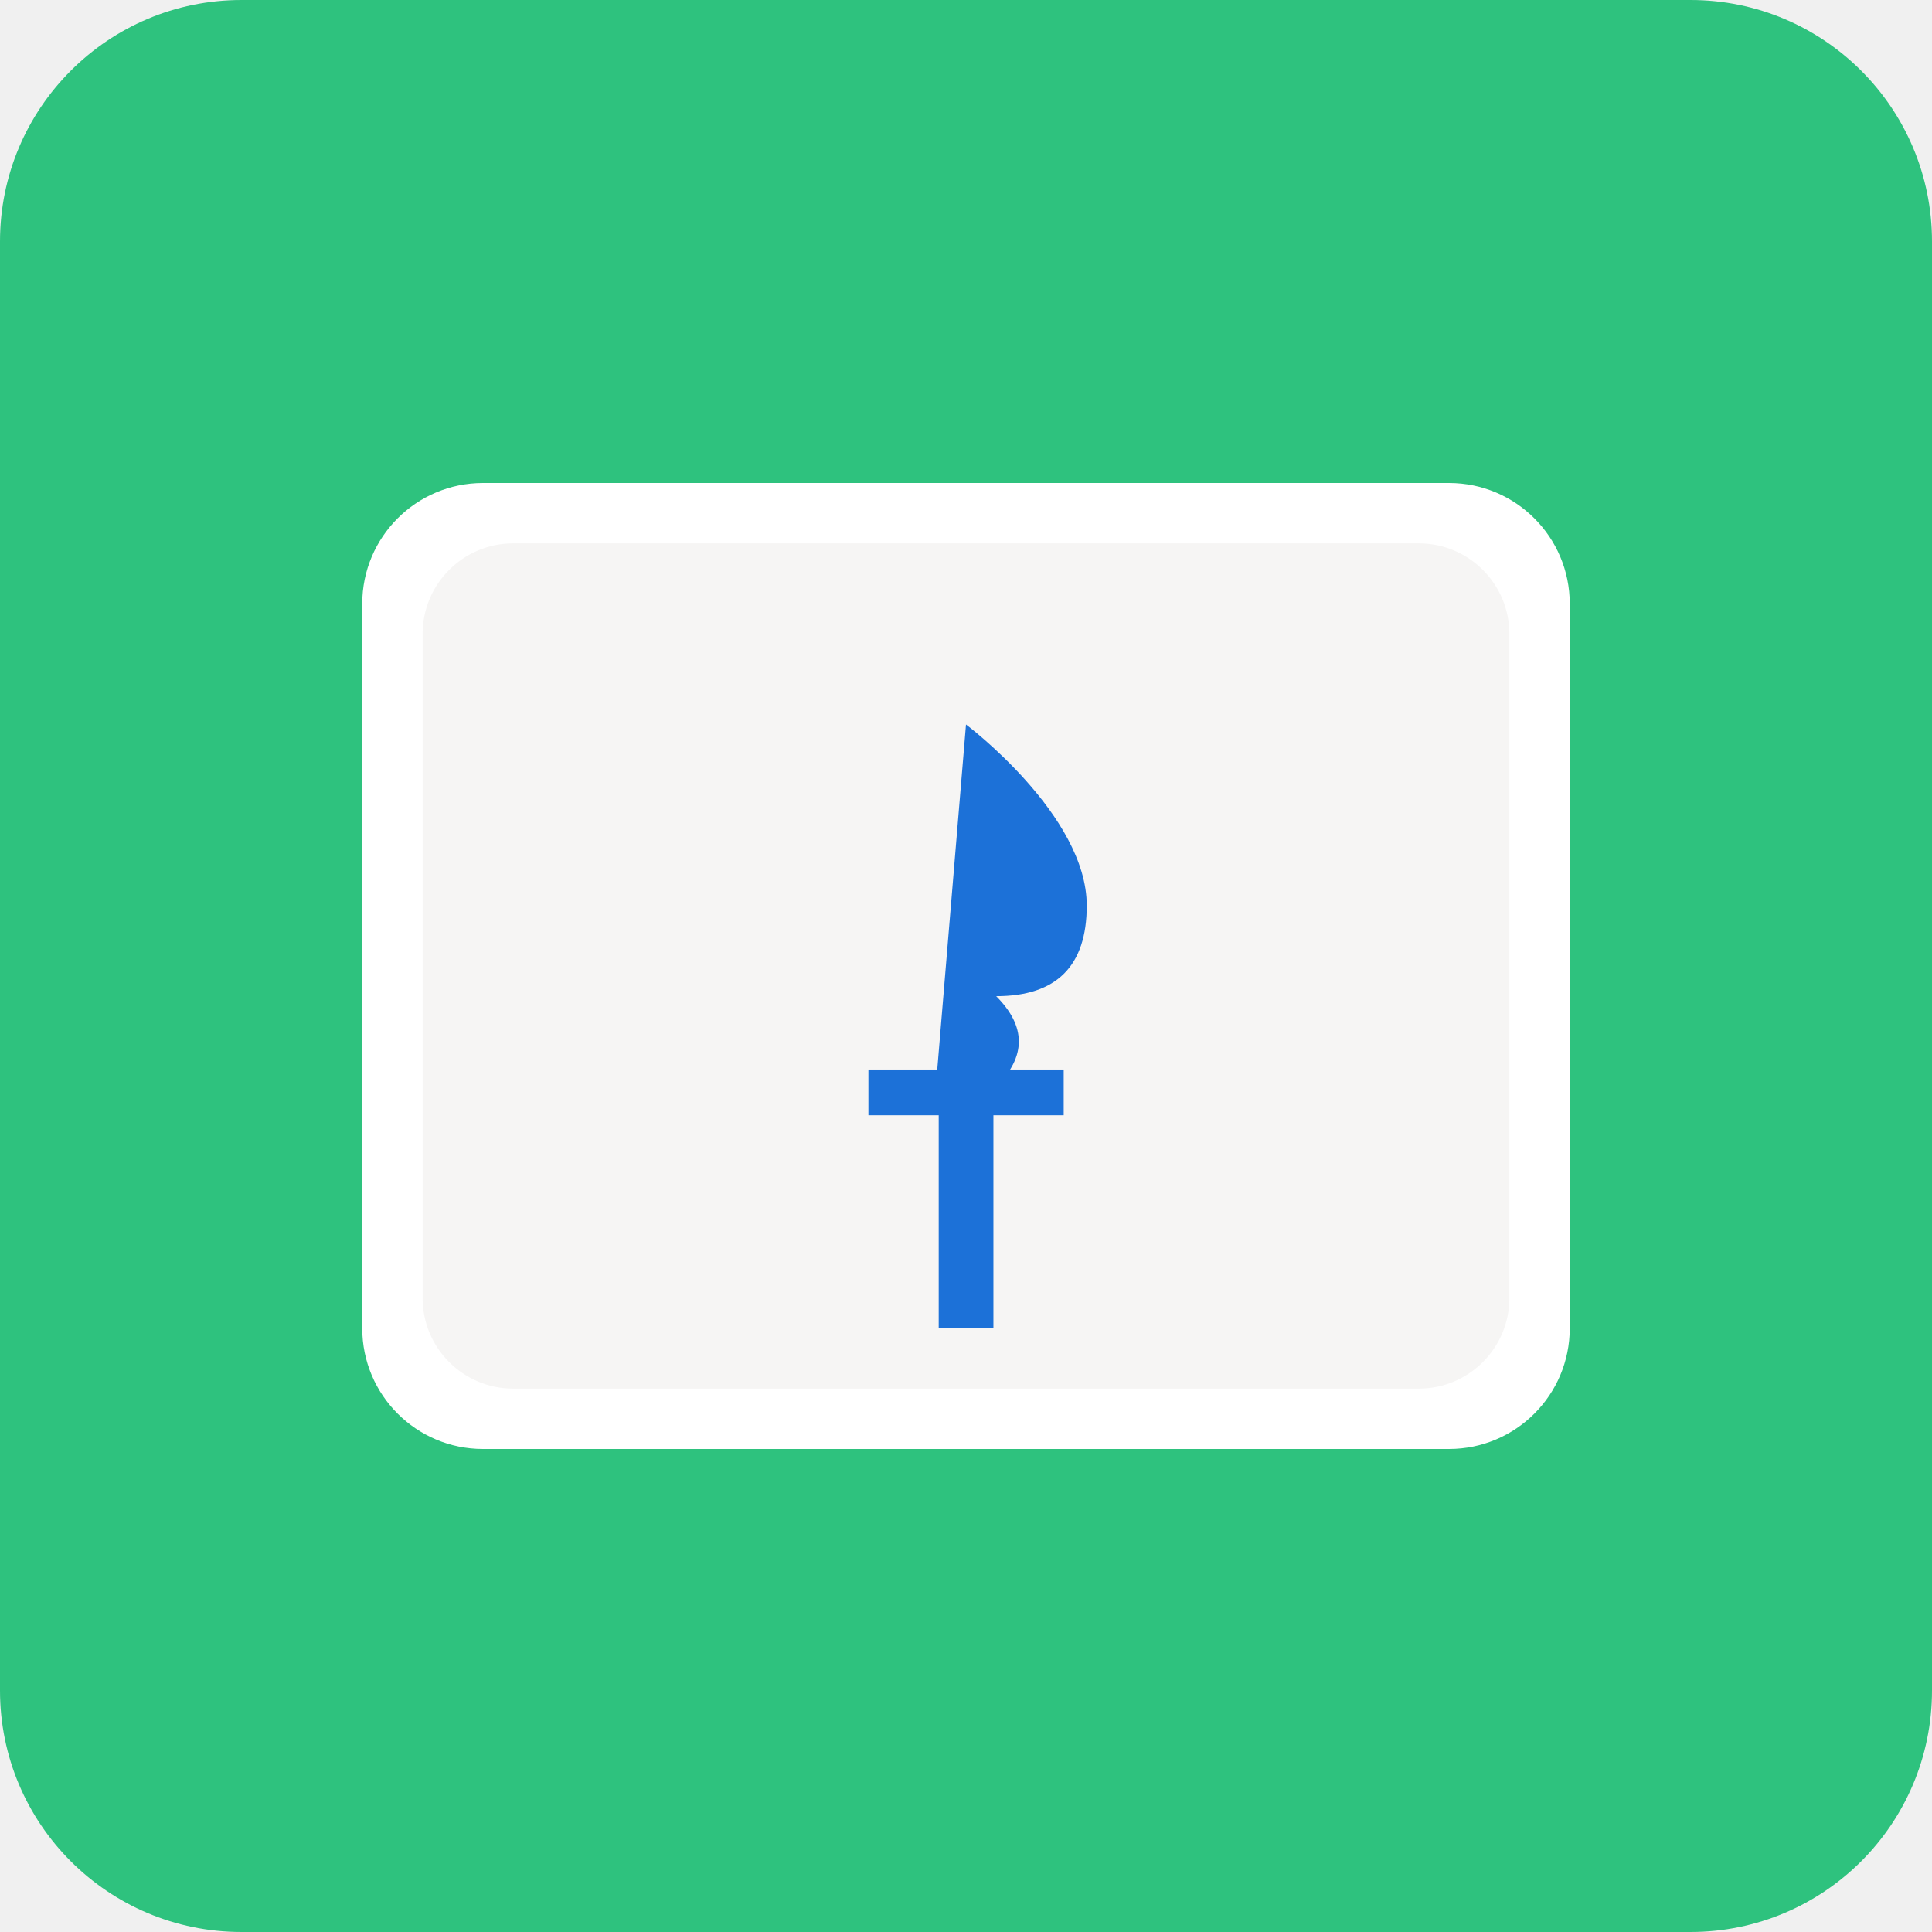
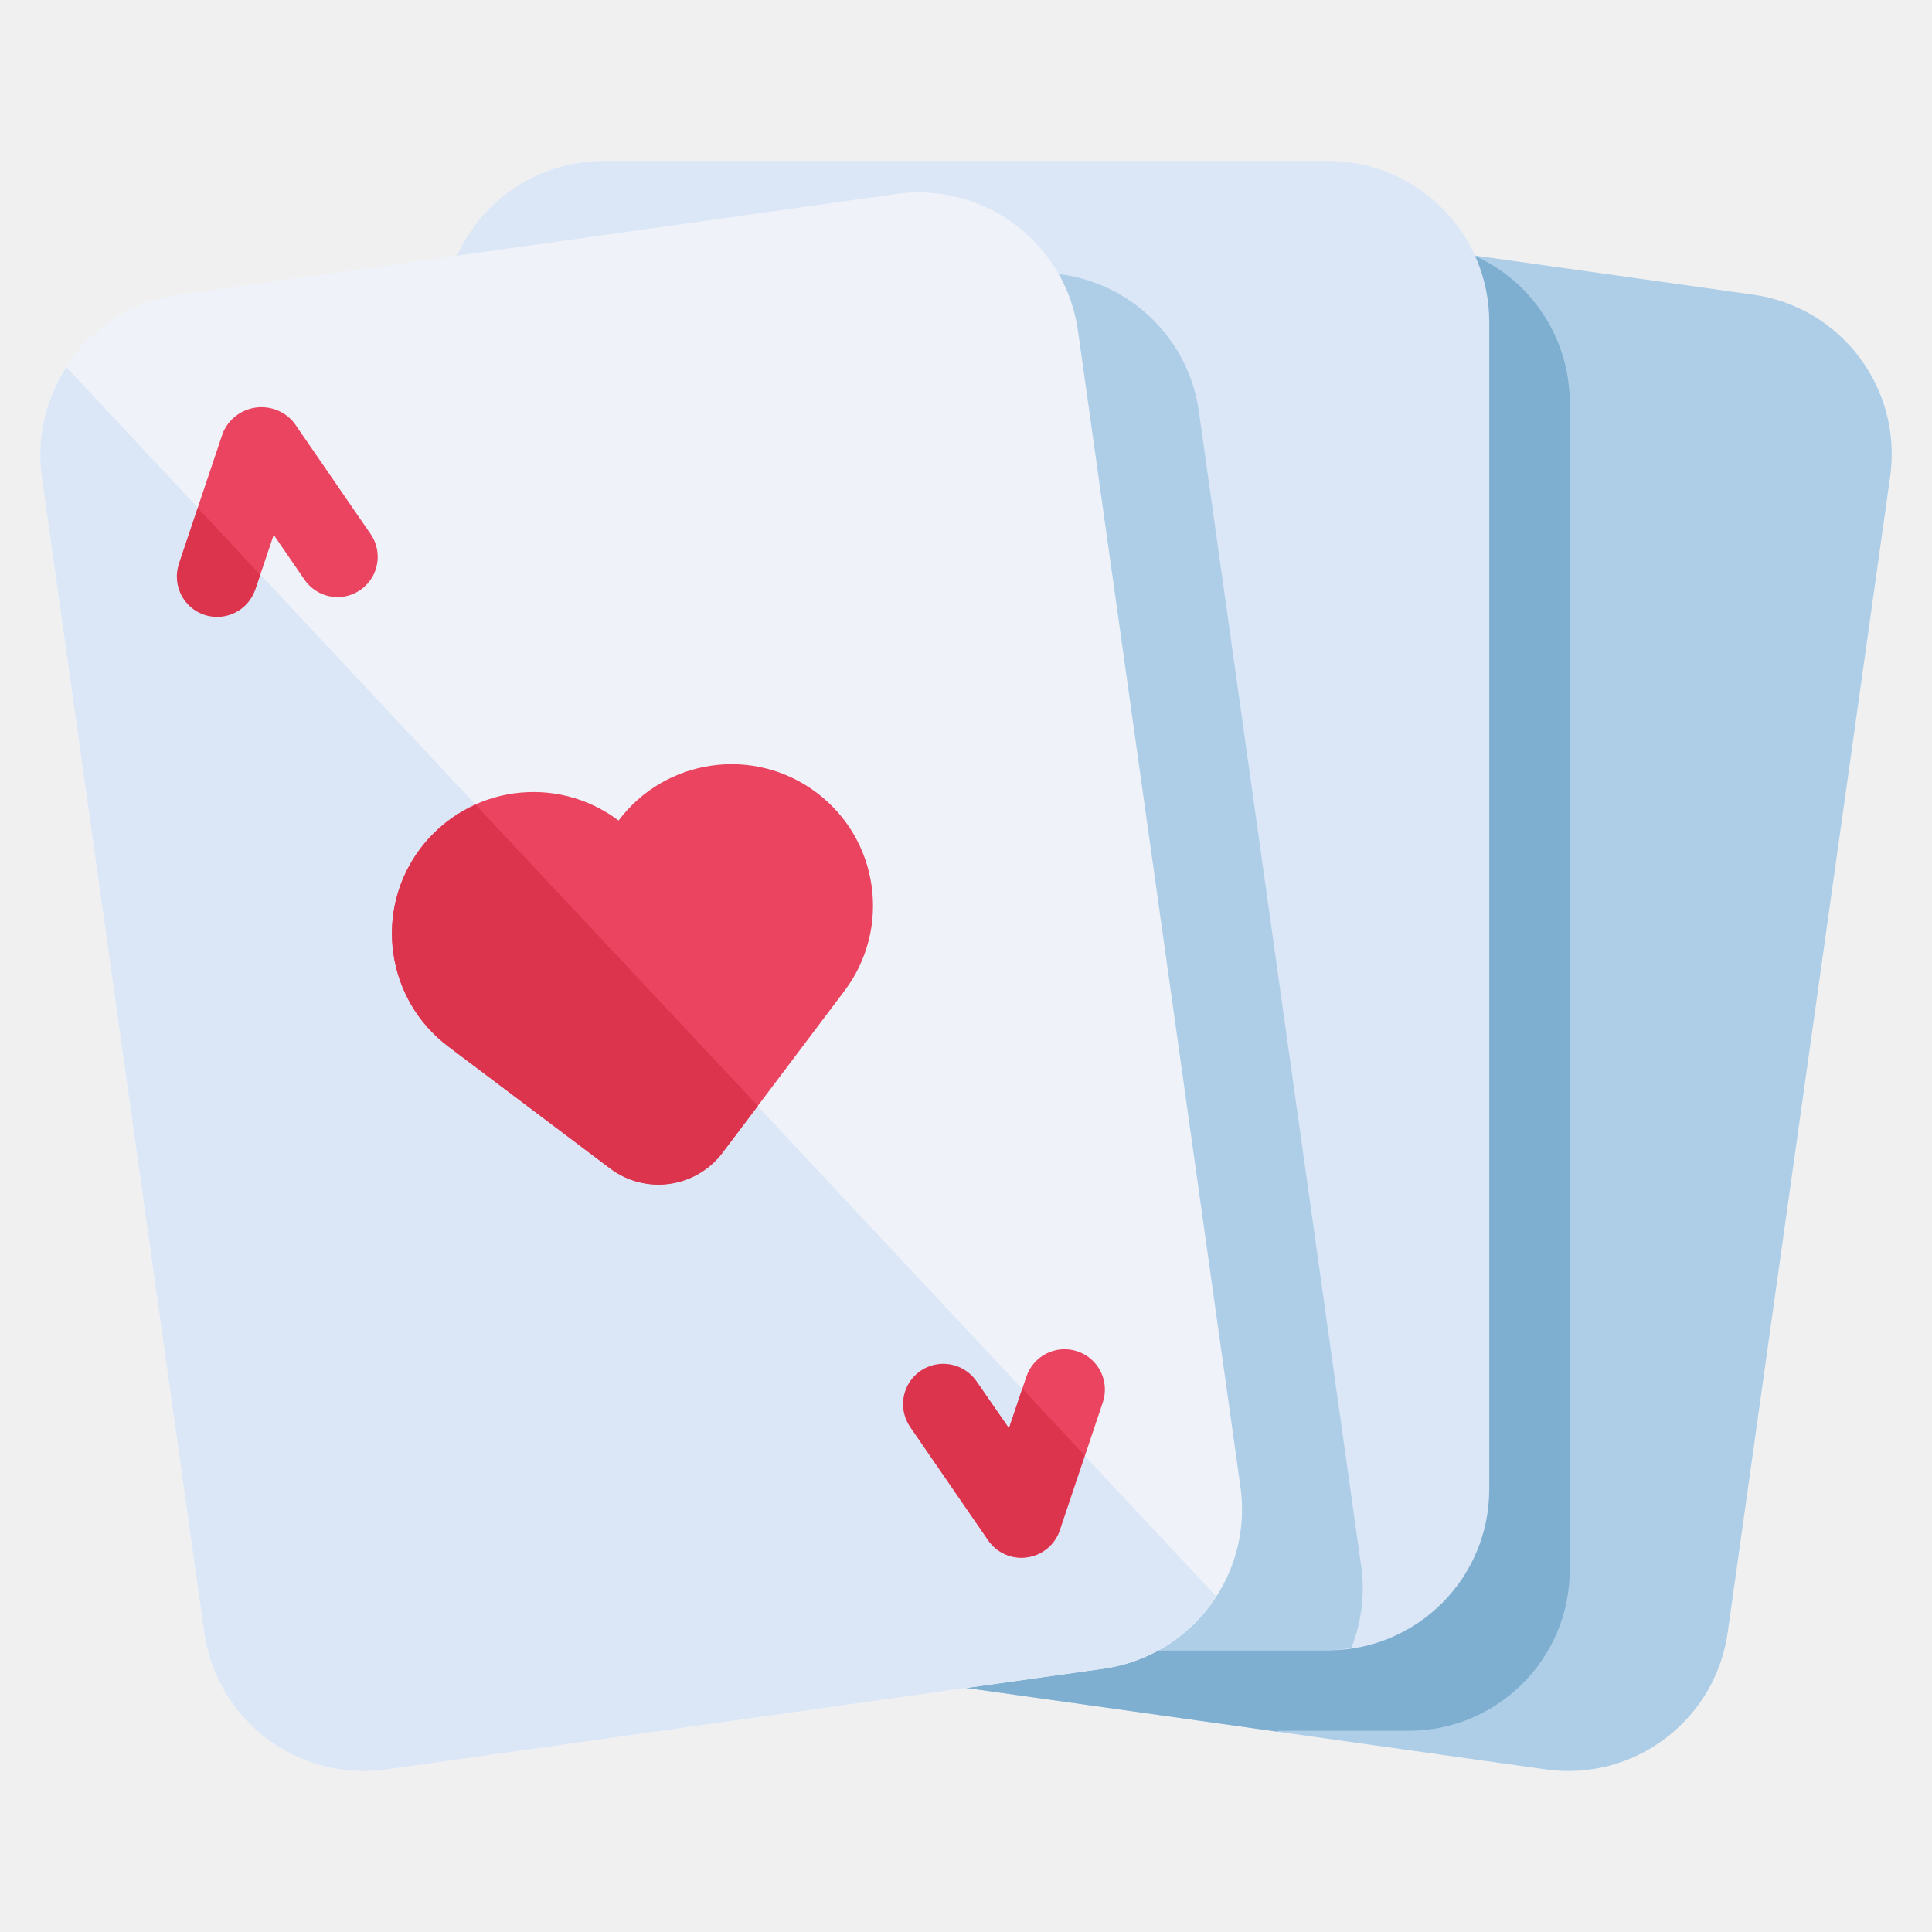
- <svg xmlns="http://www.w3.org/2000/svg" width="128" height="128" viewBox="0 0 128 128">
-   <rect width="128" height="128" rx="16" fill="#2ec27e" />
-   <rect x="24" y="32" width="80" height="64" rx="8" fill="#ffffff" />
-   <rect x="28" y="36" width="72" height="56" rx="6" fill="#f6f5f4" />
-   <path d="M 64 48            C 64 48 56 54 56 60            C 56 64 58 66 62 66            C 60 68 60 70 62 72            L 66 72            L 66 72            L 62 72            C 60 70 60 68 62 66            C 58 66 56 64 56 60            C 56 54 64 48 64 48            M 64 48            C 64 48 72 54 72 60            C 72 64 70 66 66 66            C 68 68 68 70 66 72            L 62 72" fill="#1c71d8" stroke="none" />
-   <text x="64" y="88" font-family="sans-serif" font-size="24" font-weight="bold" text-anchor="middle" fill="#1c71d8">T</text>
+ <svg xmlns="http://www.w3.org/2000/svg" viewBox="0 0 48 48" id="card-game">
+   <rect width="37" height="26" x="13.569" y="11.388" fill="#aecee8" rx="4" transform="rotate(-82 32.069 24.388)" />
+   <path fill="#7eafd0" d="M22.311,6a3.963,3.963,0,0,0-1.1,2.22L17.178,36.938a4,4,0,0,0,3.4,4.517L31.717,43.02c.014-.007.031-.012.045-.02H35a4,4,0,0,0,4-4V10a4,4,0,0,0-2.387-3.655L34.16,6Z" />
+   <rect width="26" height="37" x="11" y="4" fill="#dbe6f7" rx="4" />
+   <path fill="#aecee8" d="M33.822,38.938,29.786,10.22a4,4,0,0,0-4.517-3.4L11,8.821V37a4,4,0,0,0,4,4H33a3.836,3.836,0,0,0,.571-.058A3.938,3.938,0,0,0,33.822,38.938Z" />
+   <rect width="26" height="37" x="2.931" y="5.888" fill="#eff3f9" rx="4" transform="rotate(-8 15.956 24.417)" />
+   <path fill="#dbe6f7" d="M1.651,9.126a3.967,3.967,0,0,0-.612,2.712L5.075,40.556a4,4,0,0,0,4.518,3.405l17.825-2.506a3.97,3.97,0,0,0,2.792-1.8Z" />
+   <path fill="#ea4460" d="M11.138,26l4.017,3.026a2,2,0,0,0,2.8-.393l3.027-4.017h0a3.515,3.515,0,0,0-.692-4.922h0a3.514,3.514,0,0,0-4.922.692h0a3.516,3.516,0,0,0-4.923.691h0A3.515,3.515,0,0,0,11.138,26Z" />
+   <path fill="#dc344d" d="M18.829,27.475l-.877,1.163a1.992,1.992,0,0,1-2.792.393L11.139,26a3.505,3.505,0,0,1-1.367-2.323A3.484,3.484,0,0,1,11.82,20Z" />
+   <path fill="#ea4460" d="M8.529,14.825a1,1,0,0,1-.964-.423L6.8,13.287l-.431,1.284a1,1,0,1,1-1.9-.637l1.068-3.179a1.04,1.04,0,0,1,1.771-.249l1.9,2.762a1,1,0,0,1-.683,1.557Z" />
+   <path fill="#dc344d" d="M6.462,14.278l-.1.3a1,1,0,1,1-1.888-.643l.441-1.314Z" />
+   <path fill="#ea4460" d="M25.515,38.693a1,1,0,0,1-.963-.422l-1.9-2.762A1,1,0,0,1,24.3,34.374l.768,1.115.431-1.284a1,1,0,1,1,1.9.637l-1.068,3.18A1,1,0,0,1,25.515,38.693Z" />
+   <path fill="#dc344d" d="M26.946,36.16l-.626,1.865a1,1,0,0,1-1.763.248l-1.9-2.762a1,1,0,1,1,1.638-1.139l.772,1.113L25.4,34.5Z" />
</svg>
